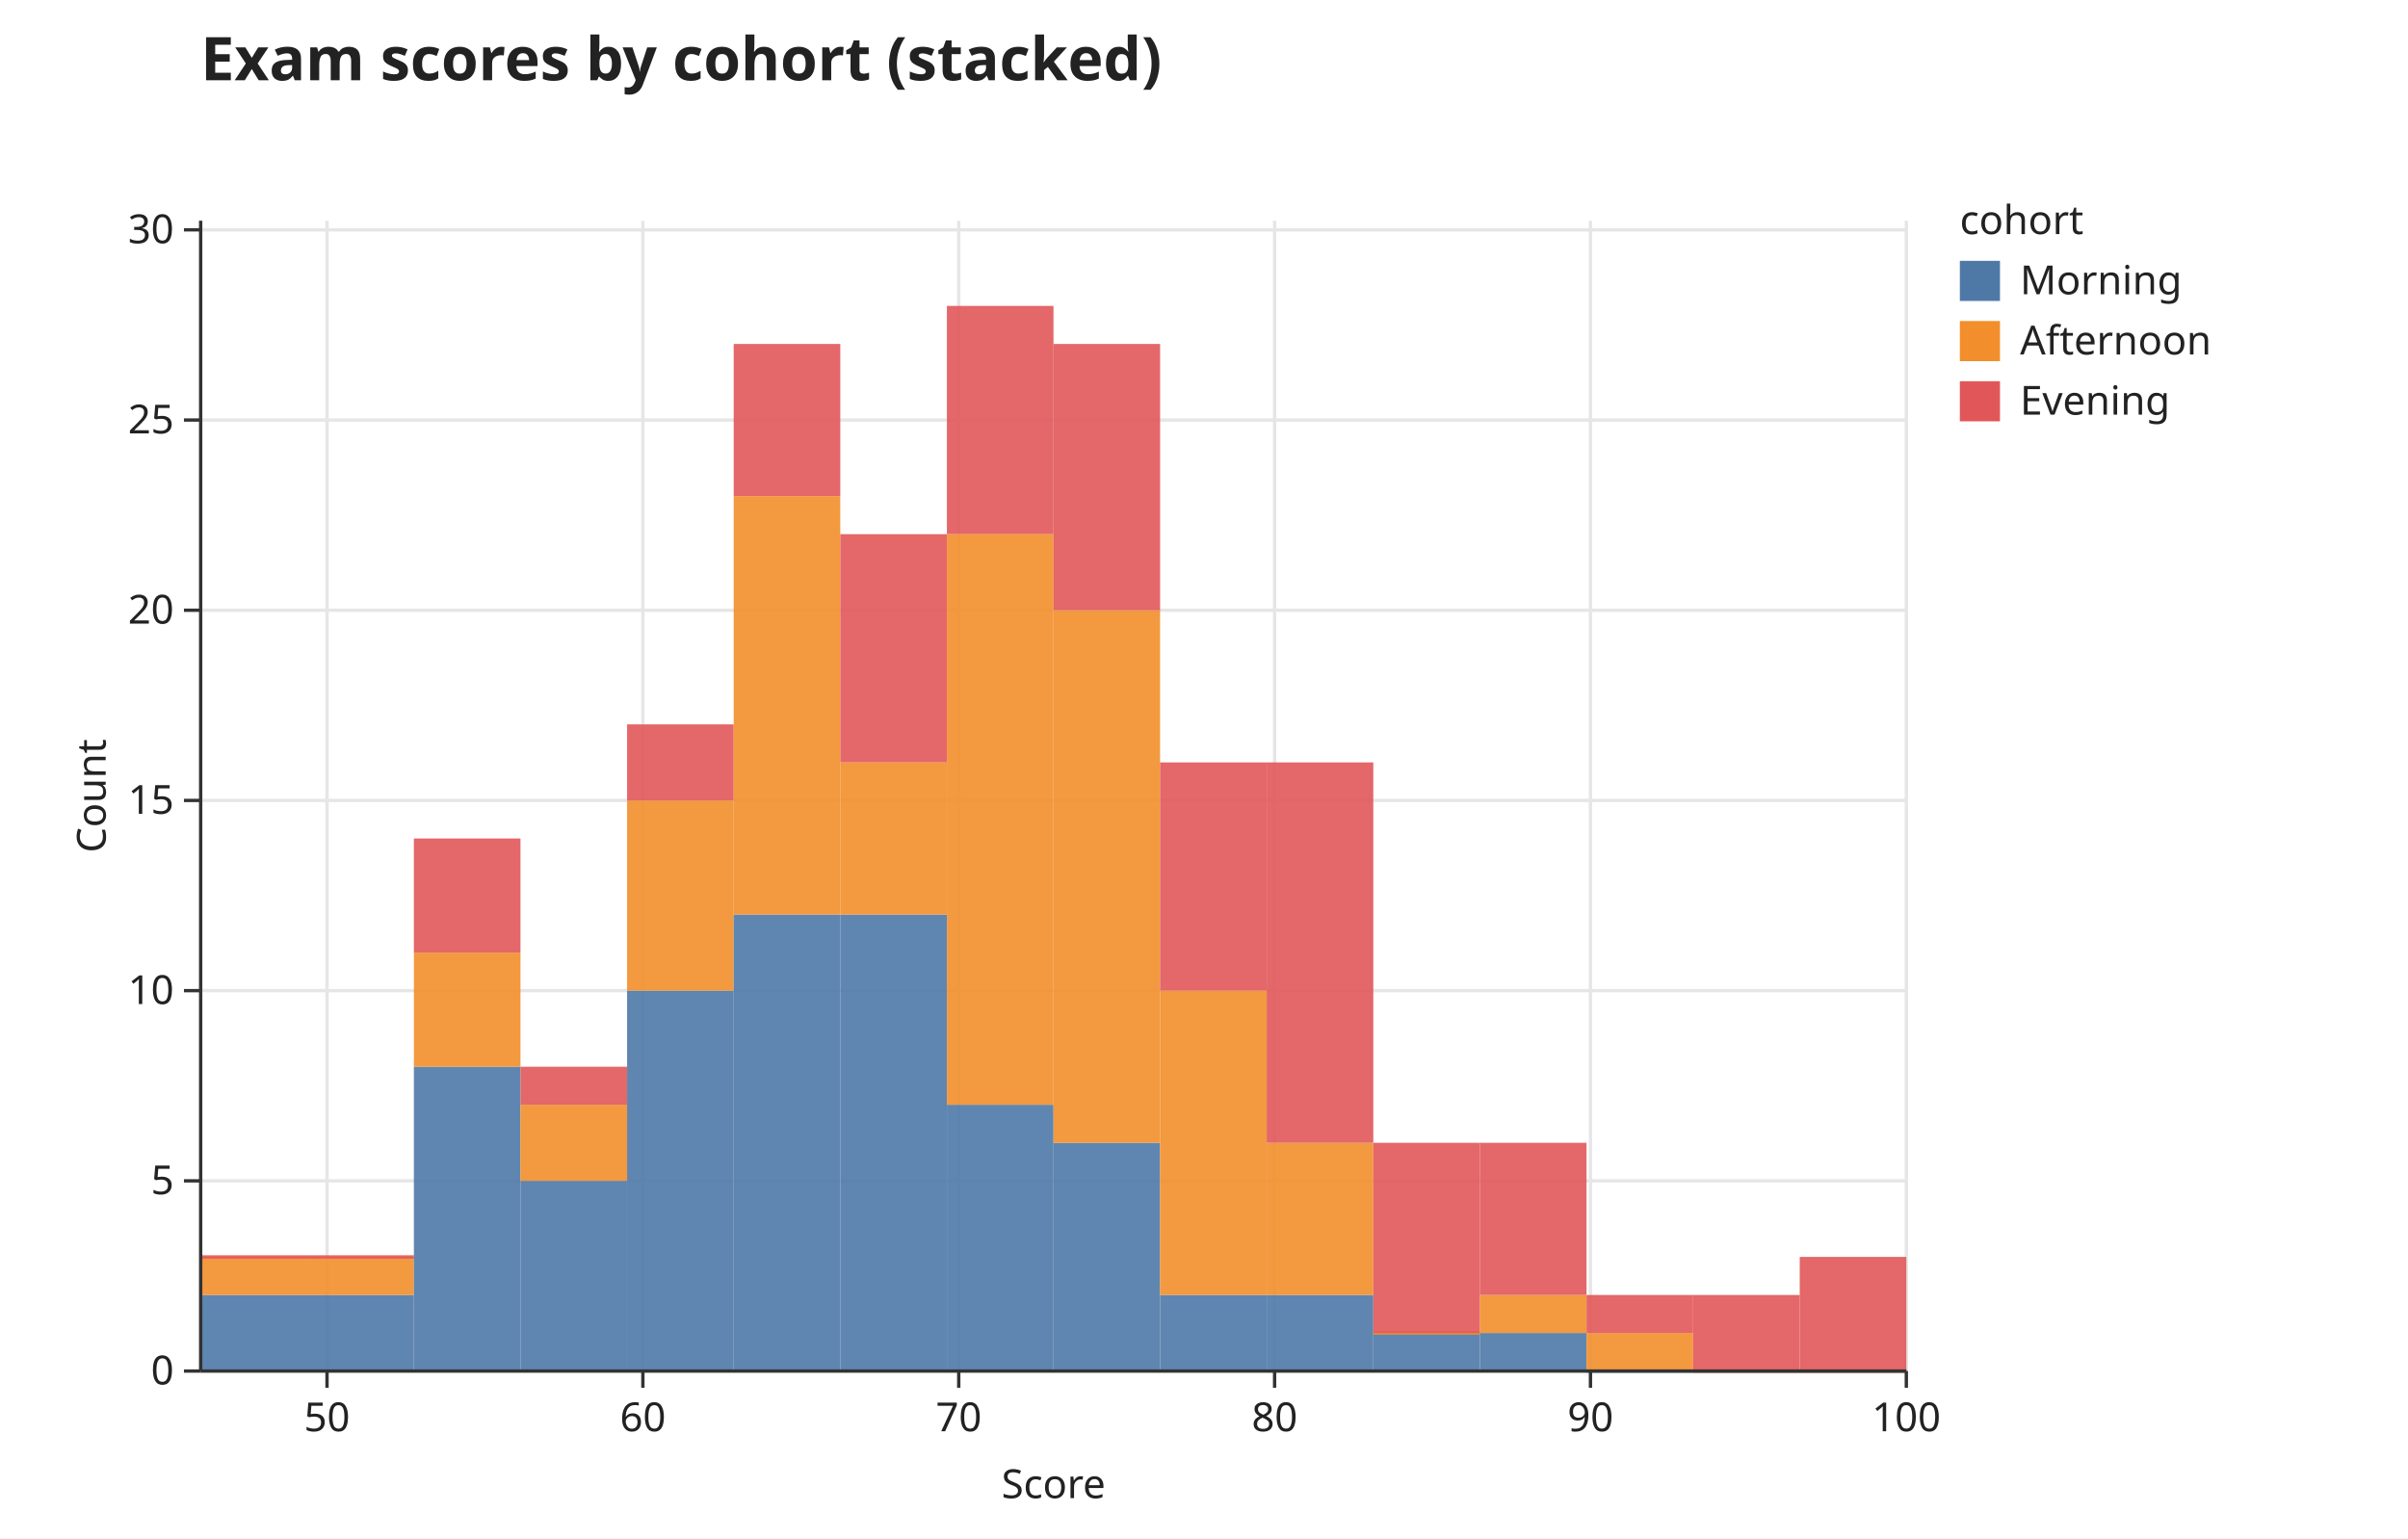
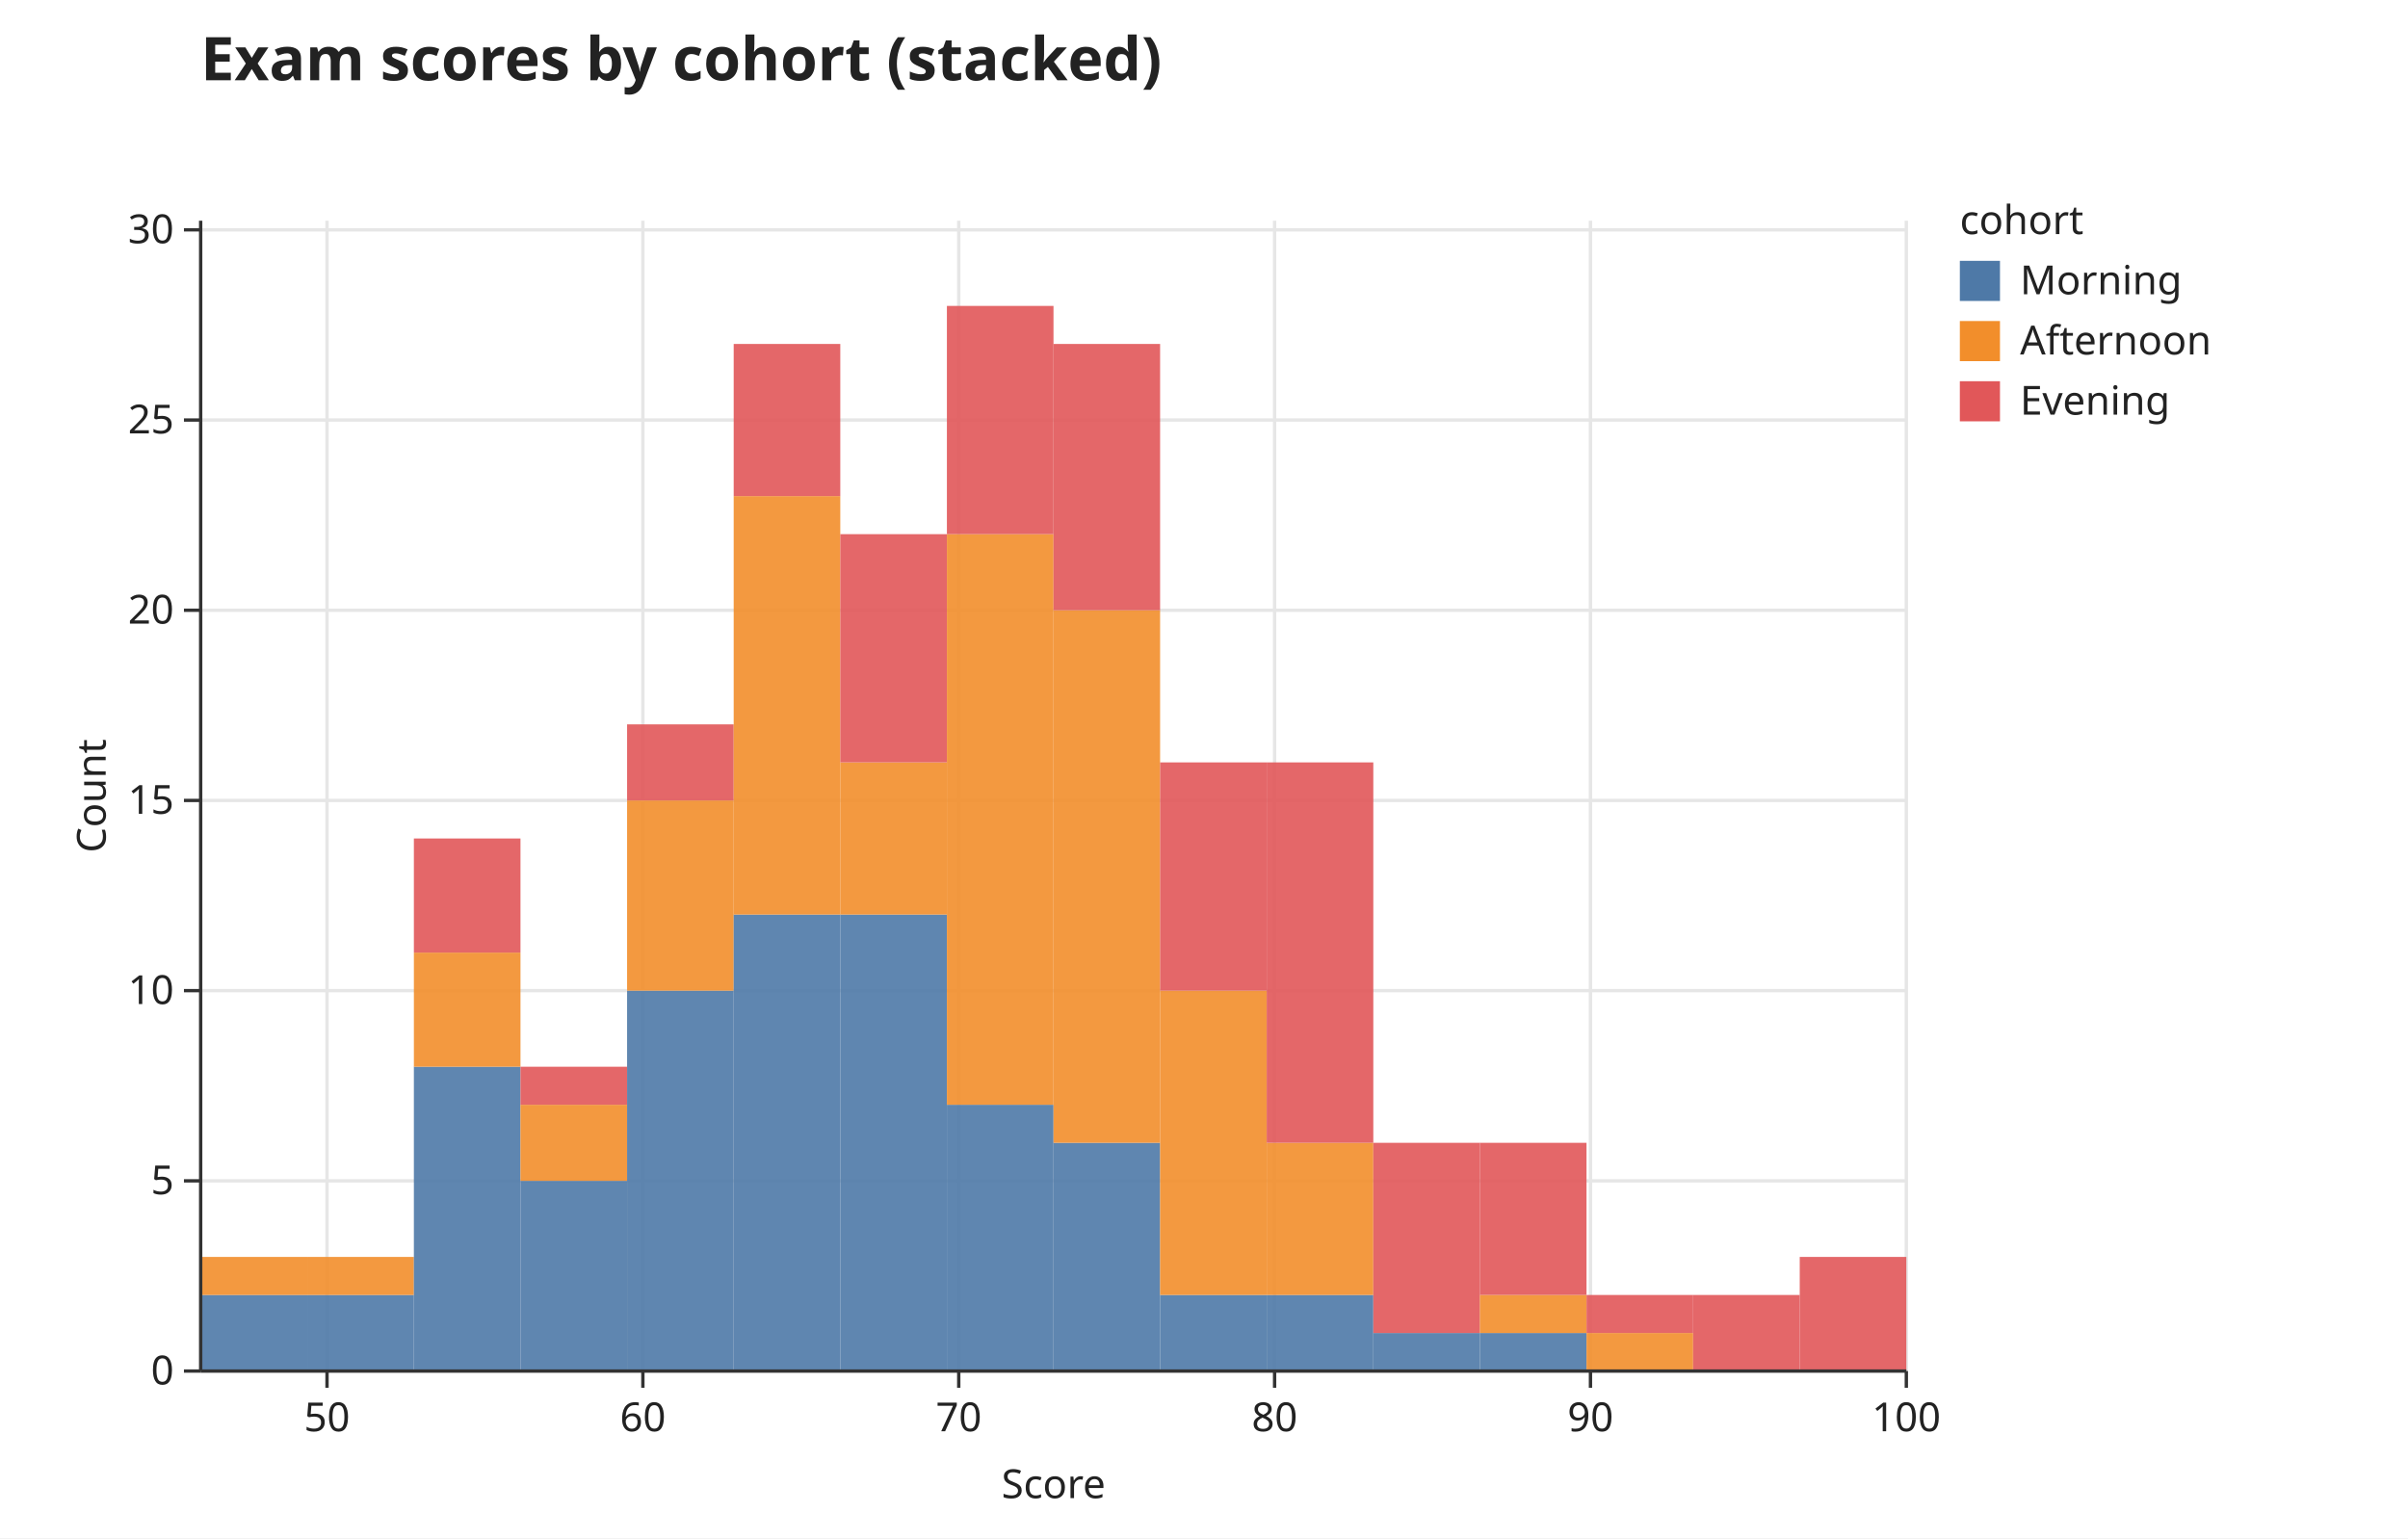
<svg xmlns="http://www.w3.org/2000/svg" width="720" height="460" viewBox="0 0 720 460" role="img" aria-label="Exam scores by cohort (stacked)">
  <rect class="algraf-background" x="0" y="0" width="720" height="460" fill="#ffffff" />
  <text class="algraf-title" x="60" y="24" font-family="system-ui, sans-serif" font-size="18" font-weight="600" fill="#222222">Exam scores by cohort (stacked)</text>
  <rect class="algraf-plot-area" x="60" y="66" width="510" height="344" fill="#ffffff" />
  <g class="algraf-grid">
    <line x1="97.778" y1="66" x2="97.778" y2="410" stroke="#e6e6e6" stroke-width="1" />
    <line x1="192.222" y1="66" x2="192.222" y2="410" stroke="#e6e6e6" stroke-width="1" />
    <line x1="286.667" y1="66" x2="286.667" y2="410" stroke="#e6e6e6" stroke-width="1" />
    <line x1="381.111" y1="66" x2="381.111" y2="410" stroke="#e6e6e6" stroke-width="1" />
    <line x1="475.556" y1="66" x2="475.556" y2="410" stroke="#e6e6e6" stroke-width="1" />
    <line x1="570" y1="66" x2="570" y2="410" stroke="#e6e6e6" stroke-width="1" />
    <line x1="60" y1="410" x2="570" y2="410" stroke="#e6e6e6" stroke-width="1" />
    <line x1="60" y1="353.122" x2="570" y2="353.122" stroke="#e6e6e6" stroke-width="1" />
    <line x1="60" y1="296.243" x2="570" y2="296.243" stroke="#e6e6e6" stroke-width="1" />
    <line x1="60" y1="239.365" x2="570" y2="239.365" stroke="#e6e6e6" stroke-width="1" />
    <line x1="60" y1="182.487" x2="570" y2="182.487" stroke="#e6e6e6" stroke-width="1" />
    <line x1="60" y1="125.608" x2="570" y2="125.608" stroke="#e6e6e6" stroke-width="1" />
    <line x1="60" y1="68.73" x2="570" y2="68.73" stroke="#e6e6e6" stroke-width="1" />
  </g>
  <g class="algraf-layer algraf-geom-rect">
    <rect x="60" y="387.249" width="31.875" height="22.751" fill="#4E79A7" opacity="0.9" />
    <rect x="60" y="375.873" width="31.875" height="11.376" fill="#F28E2B" opacity="0.9" />
-     <rect x="60" y="375.373" width="31.875" height="1" fill="#E15759" opacity="0.9" />
    <rect x="91.875" y="387.249" width="31.875" height="22.751" fill="#4E79A7" opacity="0.9" />
    <rect x="91.875" y="375.873" width="31.875" height="11.376" fill="#F28E2B" opacity="0.9" />
-     <rect x="91.875" y="375.373" width="31.875" height="1" fill="#E15759" opacity="0.9" />
    <rect x="123.75" y="318.995" width="31.875" height="91.005" fill="#4E79A7" opacity="0.9" />
    <rect x="123.75" y="284.868" width="31.875" height="34.127" fill="#F28E2B" opacity="0.9" />
    <rect x="123.75" y="250.741" width="31.875" height="34.127" fill="#E15759" opacity="0.9" />
    <rect x="155.625" y="353.122" width="31.875" height="56.878" fill="#4E79A7" opacity="0.9" />
    <rect x="155.625" y="330.37" width="31.875" height="22.751" fill="#F28E2B" opacity="0.9" />
    <rect x="155.625" y="318.995" width="31.875" height="11.376" fill="#E15759" opacity="0.9" />
    <rect x="187.5" y="296.243" width="31.875" height="113.757" fill="#4E79A7" opacity="0.9" />
    <rect x="187.5" y="239.365" width="31.875" height="56.878" fill="#F28E2B" opacity="0.9" />
    <rect x="187.5" y="216.614" width="31.875" height="22.751" fill="#E15759" opacity="0.9" />
    <rect x="219.375" y="273.492" width="31.875" height="136.508" fill="#4E79A7" opacity="0.9" />
    <rect x="219.375" y="148.36" width="31.875" height="125.132" fill="#F28E2B" opacity="0.9" />
    <rect x="219.375" y="102.857" width="31.875" height="45.503" fill="#E15759" opacity="0.9" />
    <rect x="251.25" y="273.492" width="31.875" height="136.508" fill="#4E79A7" opacity="0.9" />
    <rect x="251.25" y="227.989" width="31.875" height="45.503" fill="#F28E2B" opacity="0.9" />
    <rect x="251.25" y="159.735" width="31.875" height="68.254" fill="#E15759" opacity="0.9" />
    <rect x="283.125" y="330.37" width="31.875" height="79.63" fill="#4E79A7" opacity="0.9" />
    <rect x="283.125" y="159.735" width="31.875" height="170.635" fill="#F28E2B" opacity="0.9" />
    <rect x="283.125" y="91.481" width="31.875" height="68.254" fill="#E15759" opacity="0.9" />
    <rect x="315" y="341.746" width="31.875" height="68.254" fill="#4E79A7" opacity="0.9" />
    <rect x="315" y="182.487" width="31.875" height="159.259" fill="#F28E2B" opacity="0.9" />
    <rect x="315" y="102.857" width="31.875" height="79.63" fill="#E15759" opacity="0.9" />
    <rect x="346.875" y="387.249" width="31.875" height="22.751" fill="#4E79A7" opacity="0.9" />
    <rect x="346.875" y="296.243" width="31.875" height="91.005" fill="#F28E2B" opacity="0.9" />
    <rect x="346.875" y="227.989" width="31.875" height="68.254" fill="#E15759" opacity="0.9" />
    <rect x="378.75" y="387.249" width="31.875" height="22.751" fill="#4E79A7" opacity="0.9" />
    <rect x="378.75" y="341.746" width="31.875" height="45.503" fill="#F28E2B" opacity="0.9" />
    <rect x="378.75" y="227.989" width="31.875" height="113.757" fill="#E15759" opacity="0.9" />
    <rect x="410.625" y="398.624" width="31.875" height="11.376" fill="#4E79A7" opacity="0.9" />
-     <rect x="410.625" y="398.124" width="31.875" height="1" fill="#F28E2B" opacity="0.9" />
    <rect x="410.625" y="341.746" width="31.875" height="56.878" fill="#E15759" opacity="0.9" />
    <rect x="442.5" y="398.624" width="31.875" height="11.376" fill="#4E79A7" opacity="0.9" />
    <rect x="442.5" y="387.249" width="31.875" height="11.376" fill="#F28E2B" opacity="0.9" />
    <rect x="442.5" y="341.746" width="31.875" height="45.503" fill="#E15759" opacity="0.9" />
-     <rect x="474.375" y="409.5" width="31.875" height="1" fill="#4E79A7" opacity="0.9" />
    <rect x="474.375" y="398.624" width="31.875" height="11.376" fill="#F28E2B" opacity="0.9" />
    <rect x="474.375" y="387.249" width="31.875" height="11.376" fill="#E15759" opacity="0.9" />
-     <rect x="506.25" y="409.5" width="31.875" height="1" fill="#4E79A7" opacity="0.9" />
-     <rect x="506.25" y="409.5" width="31.875" height="1" fill="#F28E2B" opacity="0.9" />
    <rect x="506.25" y="387.249" width="31.875" height="22.751" fill="#E15759" opacity="0.9" />
-     <rect x="538.125" y="409.5" width="31.875" height="1" fill="#4E79A7" opacity="0.9" />
-     <rect x="538.125" y="409.5" width="31.875" height="1" fill="#F28E2B" opacity="0.9" />
    <rect x="538.125" y="375.873" width="31.875" height="34.127" fill="#E15759" opacity="0.9" />
  </g>
  <g class="algraf-axes">
    <line x1="60" y1="410" x2="570" y2="410" stroke="#333333" stroke-width="1" />
    <line x1="97.778" y1="410" x2="97.778" y2="415" stroke="#333333" stroke-width="1" />
    <text x="97.778" y="428" text-anchor="middle" font-family="system-ui, sans-serif" font-size="12" fill="#222222">50</text>
    <line x1="192.222" y1="410" x2="192.222" y2="415" stroke="#333333" stroke-width="1" />
    <text x="192.222" y="428" text-anchor="middle" font-family="system-ui, sans-serif" font-size="12" fill="#222222">60</text>
    <line x1="286.667" y1="410" x2="286.667" y2="415" stroke="#333333" stroke-width="1" />
    <text x="286.667" y="428" text-anchor="middle" font-family="system-ui, sans-serif" font-size="12" fill="#222222">70</text>
    <line x1="381.111" y1="410" x2="381.111" y2="415" stroke="#333333" stroke-width="1" />
    <text x="381.111" y="428" text-anchor="middle" font-family="system-ui, sans-serif" font-size="12" fill="#222222">80</text>
    <line x1="475.556" y1="410" x2="475.556" y2="415" stroke="#333333" stroke-width="1" />
    <text x="475.556" y="428" text-anchor="middle" font-family="system-ui, sans-serif" font-size="12" fill="#222222">90</text>
    <line x1="570" y1="410" x2="570" y2="415" stroke="#333333" stroke-width="1" />
    <text x="570" y="428" text-anchor="middle" font-family="system-ui, sans-serif" font-size="12" fill="#222222">100</text>
    <text x="315" y="448" text-anchor="middle" font-family="system-ui, sans-serif" font-size="12" fill="#222222">Score</text>
    <line x1="60" y1="66" x2="60" y2="410" stroke="#333333" stroke-width="1" />
    <line x1="55" y1="410" x2="60" y2="410" stroke="#333333" stroke-width="1" />
    <text x="52" y="414" text-anchor="end" font-family="system-ui, sans-serif" font-size="12" fill="#222222">0</text>
    <line x1="55" y1="353.122" x2="60" y2="353.122" stroke="#333333" stroke-width="1" />
    <text x="52" y="357.122" text-anchor="end" font-family="system-ui, sans-serif" font-size="12" fill="#222222">5</text>
    <line x1="55" y1="296.243" x2="60" y2="296.243" stroke="#333333" stroke-width="1" />
    <text x="52" y="300.243" text-anchor="end" font-family="system-ui, sans-serif" font-size="12" fill="#222222">10</text>
    <line x1="55" y1="239.365" x2="60" y2="239.365" stroke="#333333" stroke-width="1" />
    <text x="52" y="243.365" text-anchor="end" font-family="system-ui, sans-serif" font-size="12" fill="#222222">15</text>
    <line x1="55" y1="182.487" x2="60" y2="182.487" stroke="#333333" stroke-width="1" />
    <text x="52" y="186.487" text-anchor="end" font-family="system-ui, sans-serif" font-size="12" fill="#222222">20</text>
    <line x1="55" y1="125.608" x2="60" y2="125.608" stroke="#333333" stroke-width="1" />
    <text x="52" y="129.608" text-anchor="end" font-family="system-ui, sans-serif" font-size="12" fill="#222222">25</text>
    <line x1="55" y1="68.73" x2="60" y2="68.73" stroke="#333333" stroke-width="1" />
    <text x="52" y="72.73" text-anchor="end" font-family="system-ui, sans-serif" font-size="12" fill="#222222">30</text>
    <text x="31.6" y="238" text-anchor="middle" transform="rotate(-90 31.6 238)" font-family="system-ui, sans-serif" font-size="12" fill="#222222">Count</text>
  </g>
  <g class="algraf-legends">
    <text x="586" y="70" text-anchor="start" font-family="system-ui, sans-serif" font-size="12" fill="#222222">cohort</text>
    <rect x="586" y="78" width="12" height="12" fill="#4E79A7" />
    <text x="604" y="88" text-anchor="start" font-family="system-ui, sans-serif" font-size="12" fill="#222222">Morning</text>
    <rect x="586" y="96" width="12" height="12" fill="#F28E2B" />
    <text x="604" y="106" text-anchor="start" font-family="system-ui, sans-serif" font-size="12" fill="#222222">Afternoon</text>
    <rect x="586" y="114" width="12" height="12" fill="#E15759" />
    <text x="604" y="124" text-anchor="start" font-family="system-ui, sans-serif" font-size="12" fill="#222222">Evening</text>
  </g>
</svg>
